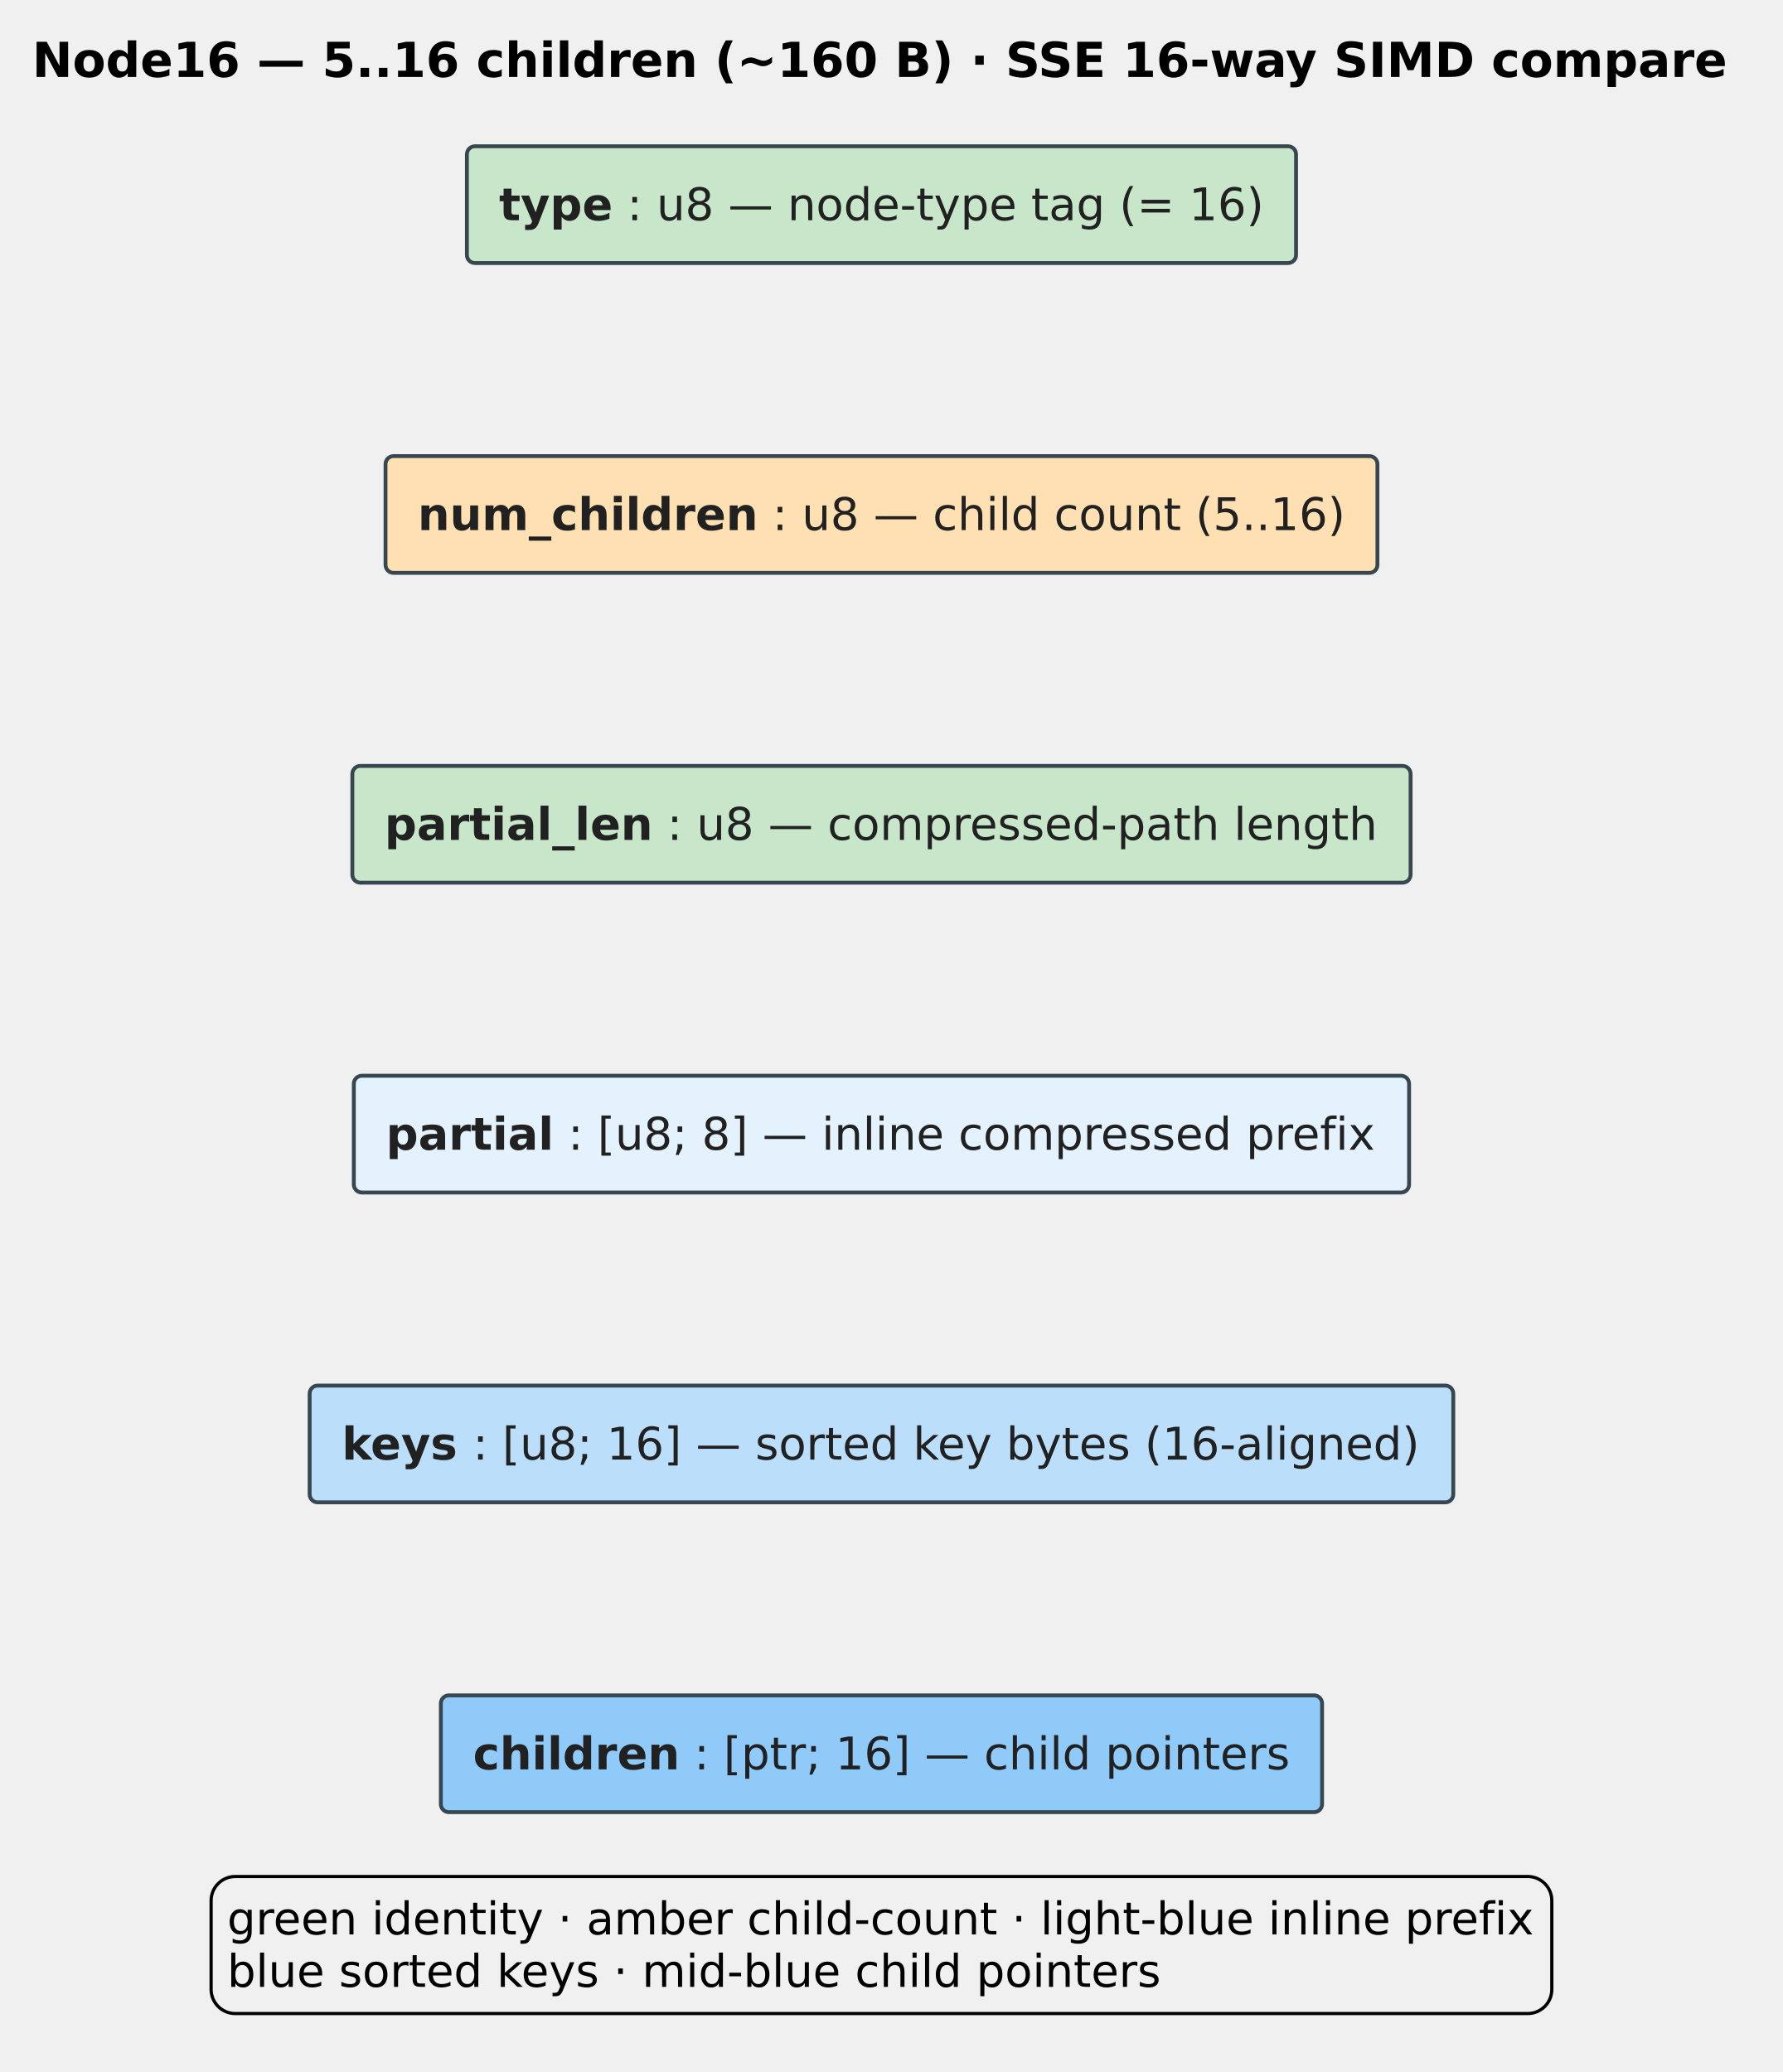
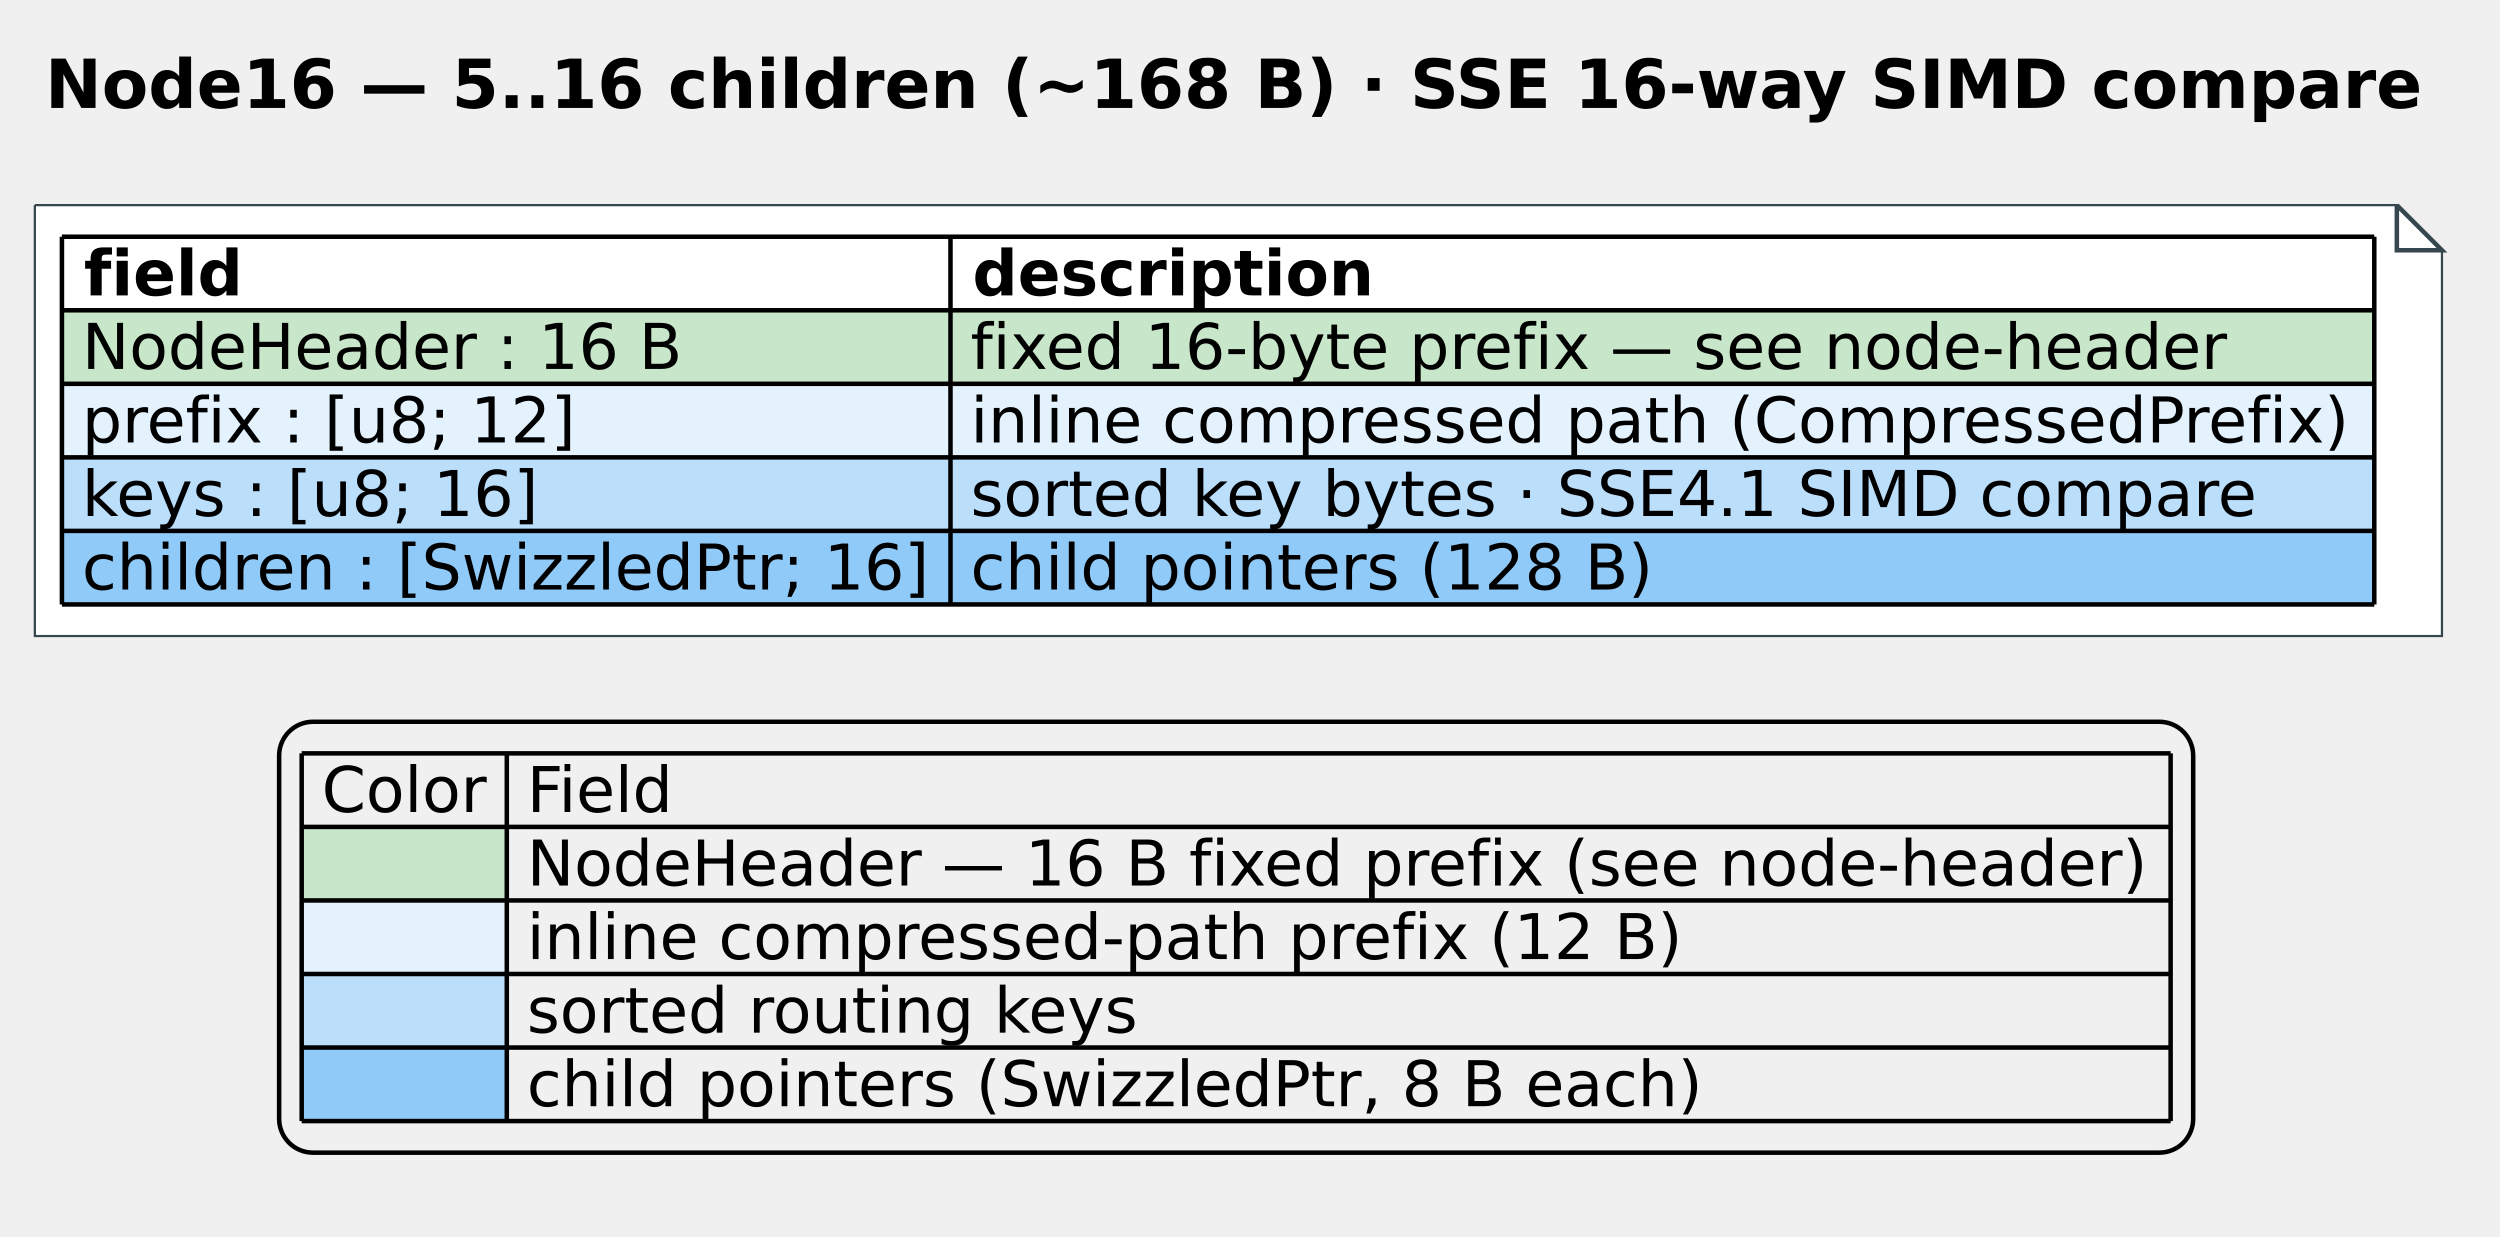
- <svg xmlns="http://www.w3.org/2000/svg" contentStyleType="text/css" data-diagram-type="DESCRIPTION" height="644px" preserveAspectRatio="none" style="width:554px;height:644px;background:#FFFFFF;" version="1.1" viewBox="0 0 554 644" width="554px" zoomAndPan="magnify">
+ <svg xmlns="http://www.w3.org/2000/svg" contentStyleType="text/css" data-diagram-type="CLASS" height="274px" preserveAspectRatio="none" style="width:554px;height:274px;background:#FFFFFF;" version="1.1" viewBox="0 0 554 274" width="554px" zoomAndPan="magnify">
  <defs />
  <g>
-     <g class="title" data-source-line="19">
-       <text fill="#000000" font-family="'DejaVu Sans'" font-size="15" font-weight="700" lengthAdjust="spacing" textLength="527.864" x="10" y="23.923">Node16 — 5..16 children (~160 B) · SSE 16-way SIMD compare</text>
+     <g class="title" data-source-line="20">
+       <text fill="#000000" font-family="'DejaVu Sans'" font-size="15" font-weight="700" lengthAdjust="spacing" textLength="527.864" x="10" y="23.923">Node16 — 5..16 children (~168 B) · SSE 16-way SIMD compare</text>
    </g>
-     <g class="entity" data-qualified-name="R0" data-source-line="21" id="ent0001">
-       <rect fill="#C8E6C9" height="36.297" rx="2.5" ry="2.5" style="stroke:#37474F;stroke-width:1.2;" width="257.672" x="145.099" y="45.461" />
-       <text fill="#212121" font-family="'DejaVu Sans'" font-size="14" font-weight="700" lengthAdjust="spacing" textLength="35.335" x="155.099" y="68.456">type</text>
-       <text fill="#212121" font-family="'DejaVu Sans'" font-size="14" lengthAdjust="spacing" textLength="197.887" x="194.884" y="68.456">: u8 — node-type tag (= 16)</text>
+     <g class="entity" data-qualified-name="N16" data-source-line="23" id="ent0001">
+       <path d="M7.724,45.461 L7.724,140.945 L541.139,140.945 L541.139,55.461 L531.139,45.461 L7.724,45.461" fill="#FFFFFF" style="stroke:#37474F;stroke-width:0.5;" />
+       <path d="M531.139,45.461 L531.139,55.461 L541.139,55.461 L531.139,45.461" fill="#FFFFFF" style="stroke:#37474F;stroke-width:1;" />
+       <text fill="#000000" font-family="'DejaVu Sans'" font-size="14" font-weight="700" lengthAdjust="spacing" textLength="35.205" x="18.598" y="65.456">field</text>
+       <text fill="#000000" font-family="'DejaVu Sans'" font-size="14" font-weight="700" lengthAdjust="spacing" textLength="88.949" x="215.501" y="65.456">description</text>
+       <rect fill="#C8E6C9" height="16.297" style="stroke:none;stroke-width:1;" width="196.902" x="13.724" y="68.758" />
+       <text fill="#000000" font-family="'DejaVu Sans'" font-size="14" lengthAdjust="spacing" textLength="133" x="18.175" y="81.753">NodeHeader : 16 B</text>
+       <rect fill="#C8E6C9" height="16.297" style="stroke:none;stroke-width:1;" width="315.513" x="210.627" y="68.758" />
+       <text fill="#000000" font-family="'DejaVu Sans'" font-size="14" lengthAdjust="spacing" textLength="279.187" x="215.077" y="81.753">fixed 16-byte prefix — see node-header</text>
+       <rect fill="#E3F2FD" height="16.297" style="stroke:none;stroke-width:1;" width="196.902" x="13.724" y="85.055" />
+       <text fill="#000000" font-family="'DejaVu Sans'" font-size="14" lengthAdjust="spacing" textLength="109.662" x="18.175" y="98.05">prefix : [u8; 12]</text>
+       <rect fill="#E3F2FD" height="16.297" style="stroke:none;stroke-width:1;" width="315.513" x="210.627" y="85.055" />
+       <text fill="#000000" font-family="'DejaVu Sans'" font-size="14" lengthAdjust="spacing" textLength="306.612" x="215.077" y="98.05">inline compressed path (CompressedPrefix)</text>
+       <rect fill="#BBDEFB" height="16.297" style="stroke:none;stroke-width:1;" width="196.902" x="13.724" y="101.352" />
+       <text fill="#000000" font-family="'DejaVu Sans'" font-size="14" lengthAdjust="spacing" textLength="101.603" x="18.175" y="114.347">keys : [u8; 16]</text>
+       <rect fill="#BBDEFB" height="16.297" style="stroke:none;stroke-width:1;" width="315.513" x="210.627" y="101.352" />
+       <text fill="#000000" font-family="'DejaVu Sans'" font-size="14" lengthAdjust="spacing" textLength="285.824" x="215.077" y="114.347">sorted key bytes · SSE4.1 SIMD compare</text>
+       <rect fill="#90CAF9" height="16.297" style="stroke:none;stroke-width:1;" width="196.902" x="13.724" y="117.648" />
+       <text fill="#000000" font-family="'DejaVu Sans'" font-size="14" lengthAdjust="spacing" textLength="188.002" x="18.175" y="130.644">children : [SwizzledPtr; 16]</text>
+       <rect fill="#90CAF9" height="16.297" style="stroke:none;stroke-width:1;" width="315.513" x="210.627" y="117.648" />
+       <text fill="#000000" font-family="'DejaVu Sans'" font-size="14" lengthAdjust="spacing" textLength="151.204" x="215.077" y="130.644">child pointers (128 B)</text>
+       <line style="stroke:#000000;stroke-width:1;" x1="13.724" x2="526.139" y1="52.461" y2="52.461" />
+       <line style="stroke:#000000;stroke-width:1;" x1="13.724" x2="526.139" y1="68.758" y2="68.758" />
+       <line style="stroke:#000000;stroke-width:1;" x1="13.724" x2="526.139" y1="85.055" y2="85.055" />
+       <line style="stroke:#000000;stroke-width:1;" x1="13.724" x2="526.139" y1="101.352" y2="101.352" />
+       <line style="stroke:#000000;stroke-width:1;" x1="13.724" x2="526.139" y1="117.648" y2="117.648" />
+       <line style="stroke:#000000;stroke-width:1;" x1="13.724" x2="526.139" y1="133.945" y2="133.945" />
+       <line style="stroke:#000000;stroke-width:1;" x1="13.724" x2="13.724" y1="52.461" y2="133.945" />
+       <line style="stroke:#000000;stroke-width:1;" x1="210.627" x2="210.627" y1="52.461" y2="133.945" />
+       <line style="stroke:#000000;stroke-width:1;" x1="526.139" x2="526.139" y1="52.461" y2="133.945" />
    </g>
-     <g class="entity" data-qualified-name="R1" data-source-line="22" id="ent0002">
-       <rect fill="#FFE0B2" height="36.297" rx="2.5" ry="2.5" style="stroke:#37474F;stroke-width:1.2;" width="308.251" x="119.809" y="141.761" />
-       <text fill="#212121" font-family="'DejaVu Sans'" font-size="14" font-weight="700" lengthAdjust="spacing" textLength="105.772" x="129.809" y="164.756">num_children</text>
-       <text fill="#212121" font-family="'DejaVu Sans'" font-size="14" lengthAdjust="spacing" textLength="178.028" x="240.032" y="164.756">: u8 — child count (5..16)</text>
-     </g>
-     <g class="entity" data-qualified-name="R2" data-source-line="23" id="ent0003">
-       <rect fill="#C8E6C9" height="36.297" rx="2.5" ry="2.5" style="stroke:#37474F;stroke-width:1.2;" width="328.868" x="109.499" y="238.051" />
-       <text fill="#212121" font-family="'DejaVu Sans'" font-size="14" font-weight="700" lengthAdjust="spacing" textLength="83.371" x="119.499" y="261.046">partial_len</text>
-       <text fill="#212121" font-family="'DejaVu Sans'" font-size="14" lengthAdjust="spacing" textLength="221.047" x="207.321" y="261.046">: u8 — compressed-path length</text>
-     </g>
-     <g class="entity" data-qualified-name="R3" data-source-line="24" id="ent0004">
-       <rect fill="#E3F2FD" height="36.297" rx="2.5" ry="2.5" style="stroke:#37474F;stroke-width:1.2;" width="327.938" x="109.959" y="334.351" />
-       <text fill="#212121" font-family="'DejaVu Sans'" font-size="14" font-weight="700" lengthAdjust="spacing" textLength="52.11" x="119.959" y="357.346">partial</text>
-       <text fill="#212121" font-family="'DejaVu Sans'" font-size="14" lengthAdjust="spacing" textLength="251.378" x="176.52" y="357.346">: [u8; 8] — inline compressed prefix</text>
-     </g>
-     <g class="entity" data-qualified-name="R4" data-source-line="25" id="ent0005">
-       <rect fill="#BBDEFB" height="36.297" rx="2.5" ry="2.5" style="stroke:#37474F;stroke-width:1.2;" width="355.405" x="96.229" y="430.651" />
-       <text fill="#212121" font-family="'DejaVu Sans'" font-size="14" font-weight="700" lengthAdjust="spacing" textLength="36.265" x="106.229" y="453.646">keys</text>
-       <text fill="#212121" font-family="'DejaVu Sans'" font-size="14" lengthAdjust="spacing" textLength="294.69" x="146.944" y="453.646">: [u8; 16] — sorted key bytes (16-aligned)</text>
-     </g>
-     <g class="entity" data-qualified-name="R5" data-source-line="26" id="ent0006">
-       <rect fill="#90CAF9" height="36.297" rx="2.5" ry="2.5" style="stroke:#37474F;stroke-width:1.2;" width="273.859" x="136.999" y="526.941" />
-       <text fill="#212121" font-family="'DejaVu Sans'" font-size="14" font-weight="700" lengthAdjust="spacing" textLength="64.251" x="146.999" y="549.936">children</text>
-       <text fill="#212121" font-family="'DejaVu Sans'" font-size="14" lengthAdjust="spacing" textLength="185.158" x="215.7" y="549.936">: [ptr; 16] — child pointers</text>
-     </g>
-     <g class="legend" data-source-line="34">
-       <rect fill="none" height="42.594" rx="7.5" ry="7.5" style="stroke:#000000;stroke-width:1;" width="416.649" x="65.607" y="583.238" />
-       <text fill="#000000" font-family="'DejaVu Sans'" font-size="14" lengthAdjust="spacing" textLength="406.649" x="70.607" y="601.233">green identity · amber child-count · light-blue inline prefix</text>
-       <text fill="#000000" font-family="'DejaVu Sans'" font-size="14" lengthAdjust="spacing" textLength="290.65" x="70.607" y="617.53">blue sorted keys · mid-blue child pointers</text>
+     <g class="legend" data-source-line="30">
+       <rect fill="none" height="95.484" rx="7.5" ry="7.5" style="stroke:#000000;stroke-width:1;" width="424.155" x="61.854" y="159.945" />
+       <text fill="#000000" font-family="'DejaVu Sans'" font-size="14" lengthAdjust="spacing" textLength="36.552" x="71.304" y="179.94">Color</text>
+       <text fill="#000000" font-family="'DejaVu Sans'" font-size="14" lengthAdjust="spacing" textLength="33.332" x="116.757" y="179.94">Field</text>
+       <rect fill="#C8E6C9" height="16.297" style="stroke:none;stroke-width:1;" width="45.452" x="66.854" y="183.242" />
+       <text fill="#000000" font-family="'DejaVu Sans'" font-size="14" lengthAdjust="spacing" textLength="4.45" x="66.854" y="196.237"> </text>
+       <text fill="#000000" font-family="'DejaVu Sans'" font-size="14" lengthAdjust="spacing" textLength="359.803" x="116.757" y="196.237">NodeHeader — 16 B fixed prefix (see node-header)</text>
+       <rect fill="#E3F2FD" height="16.297" style="stroke:none;stroke-width:1;" width="45.452" x="66.854" y="199.539" />
+       <text fill="#000000" font-family="'DejaVu Sans'" font-size="14" lengthAdjust="spacing" textLength="4.45" x="66.854" y="212.534"> </text>
+       <text fill="#000000" font-family="'DejaVu Sans'" font-size="14" lengthAdjust="spacing" textLength="256.655" x="116.757" y="212.534">inline compressed-path prefix (12 B)</text>
+       <rect fill="#BBDEFB" height="16.297" style="stroke:none;stroke-width:1;" width="45.452" x="66.854" y="215.836" />
+       <text fill="#000000" font-family="'DejaVu Sans'" font-size="14" lengthAdjust="spacing" textLength="4.45" x="66.854" y="228.831"> </text>
+       <text fill="#000000" font-family="'DejaVu Sans'" font-size="14" lengthAdjust="spacing" textLength="136.138" x="116.757" y="228.831">sorted routing keys</text>
+       <rect fill="#90CAF9" height="16.297" style="stroke:none;stroke-width:1;" width="45.452" x="66.854" y="232.133" />
+       <text fill="#000000" font-family="'DejaVu Sans'" font-size="14" lengthAdjust="spacing" textLength="4.45" x="66.854" y="245.128"> </text>
+       <text fill="#000000" font-family="'DejaVu Sans'" font-size="14" lengthAdjust="spacing" textLength="260.504" x="116.757" y="245.128">child pointers (SwizzledPtr, 8 B each)</text>
+       <line style="stroke:#000000;stroke-width:1;" x1="66.854" x2="481.01" y1="166.945" y2="166.945" />
+       <line style="stroke:#000000;stroke-width:1;" x1="66.854" x2="481.01" y1="183.242" y2="183.242" />
+       <line style="stroke:#000000;stroke-width:1;" x1="66.854" x2="481.01" y1="199.539" y2="199.539" />
+       <line style="stroke:#000000;stroke-width:1;" x1="66.854" x2="481.01" y1="215.836" y2="215.836" />
+       <line style="stroke:#000000;stroke-width:1;" x1="66.854" x2="481.01" y1="232.133" y2="232.133" />
+       <line style="stroke:#000000;stroke-width:1;" x1="66.854" x2="481.01" y1="248.43" y2="248.43" />
+       <line style="stroke:#000000;stroke-width:1;" x1="66.854" x2="66.854" y1="166.945" y2="248.43" />
+       <line style="stroke:#000000;stroke-width:1;" x1="112.306" x2="112.306" y1="166.945" y2="248.43" />
+       <line style="stroke:#000000;stroke-width:1;" x1="481.01" x2="481.01" y1="166.945" y2="248.43" />
    </g>
  </g>
</svg>
